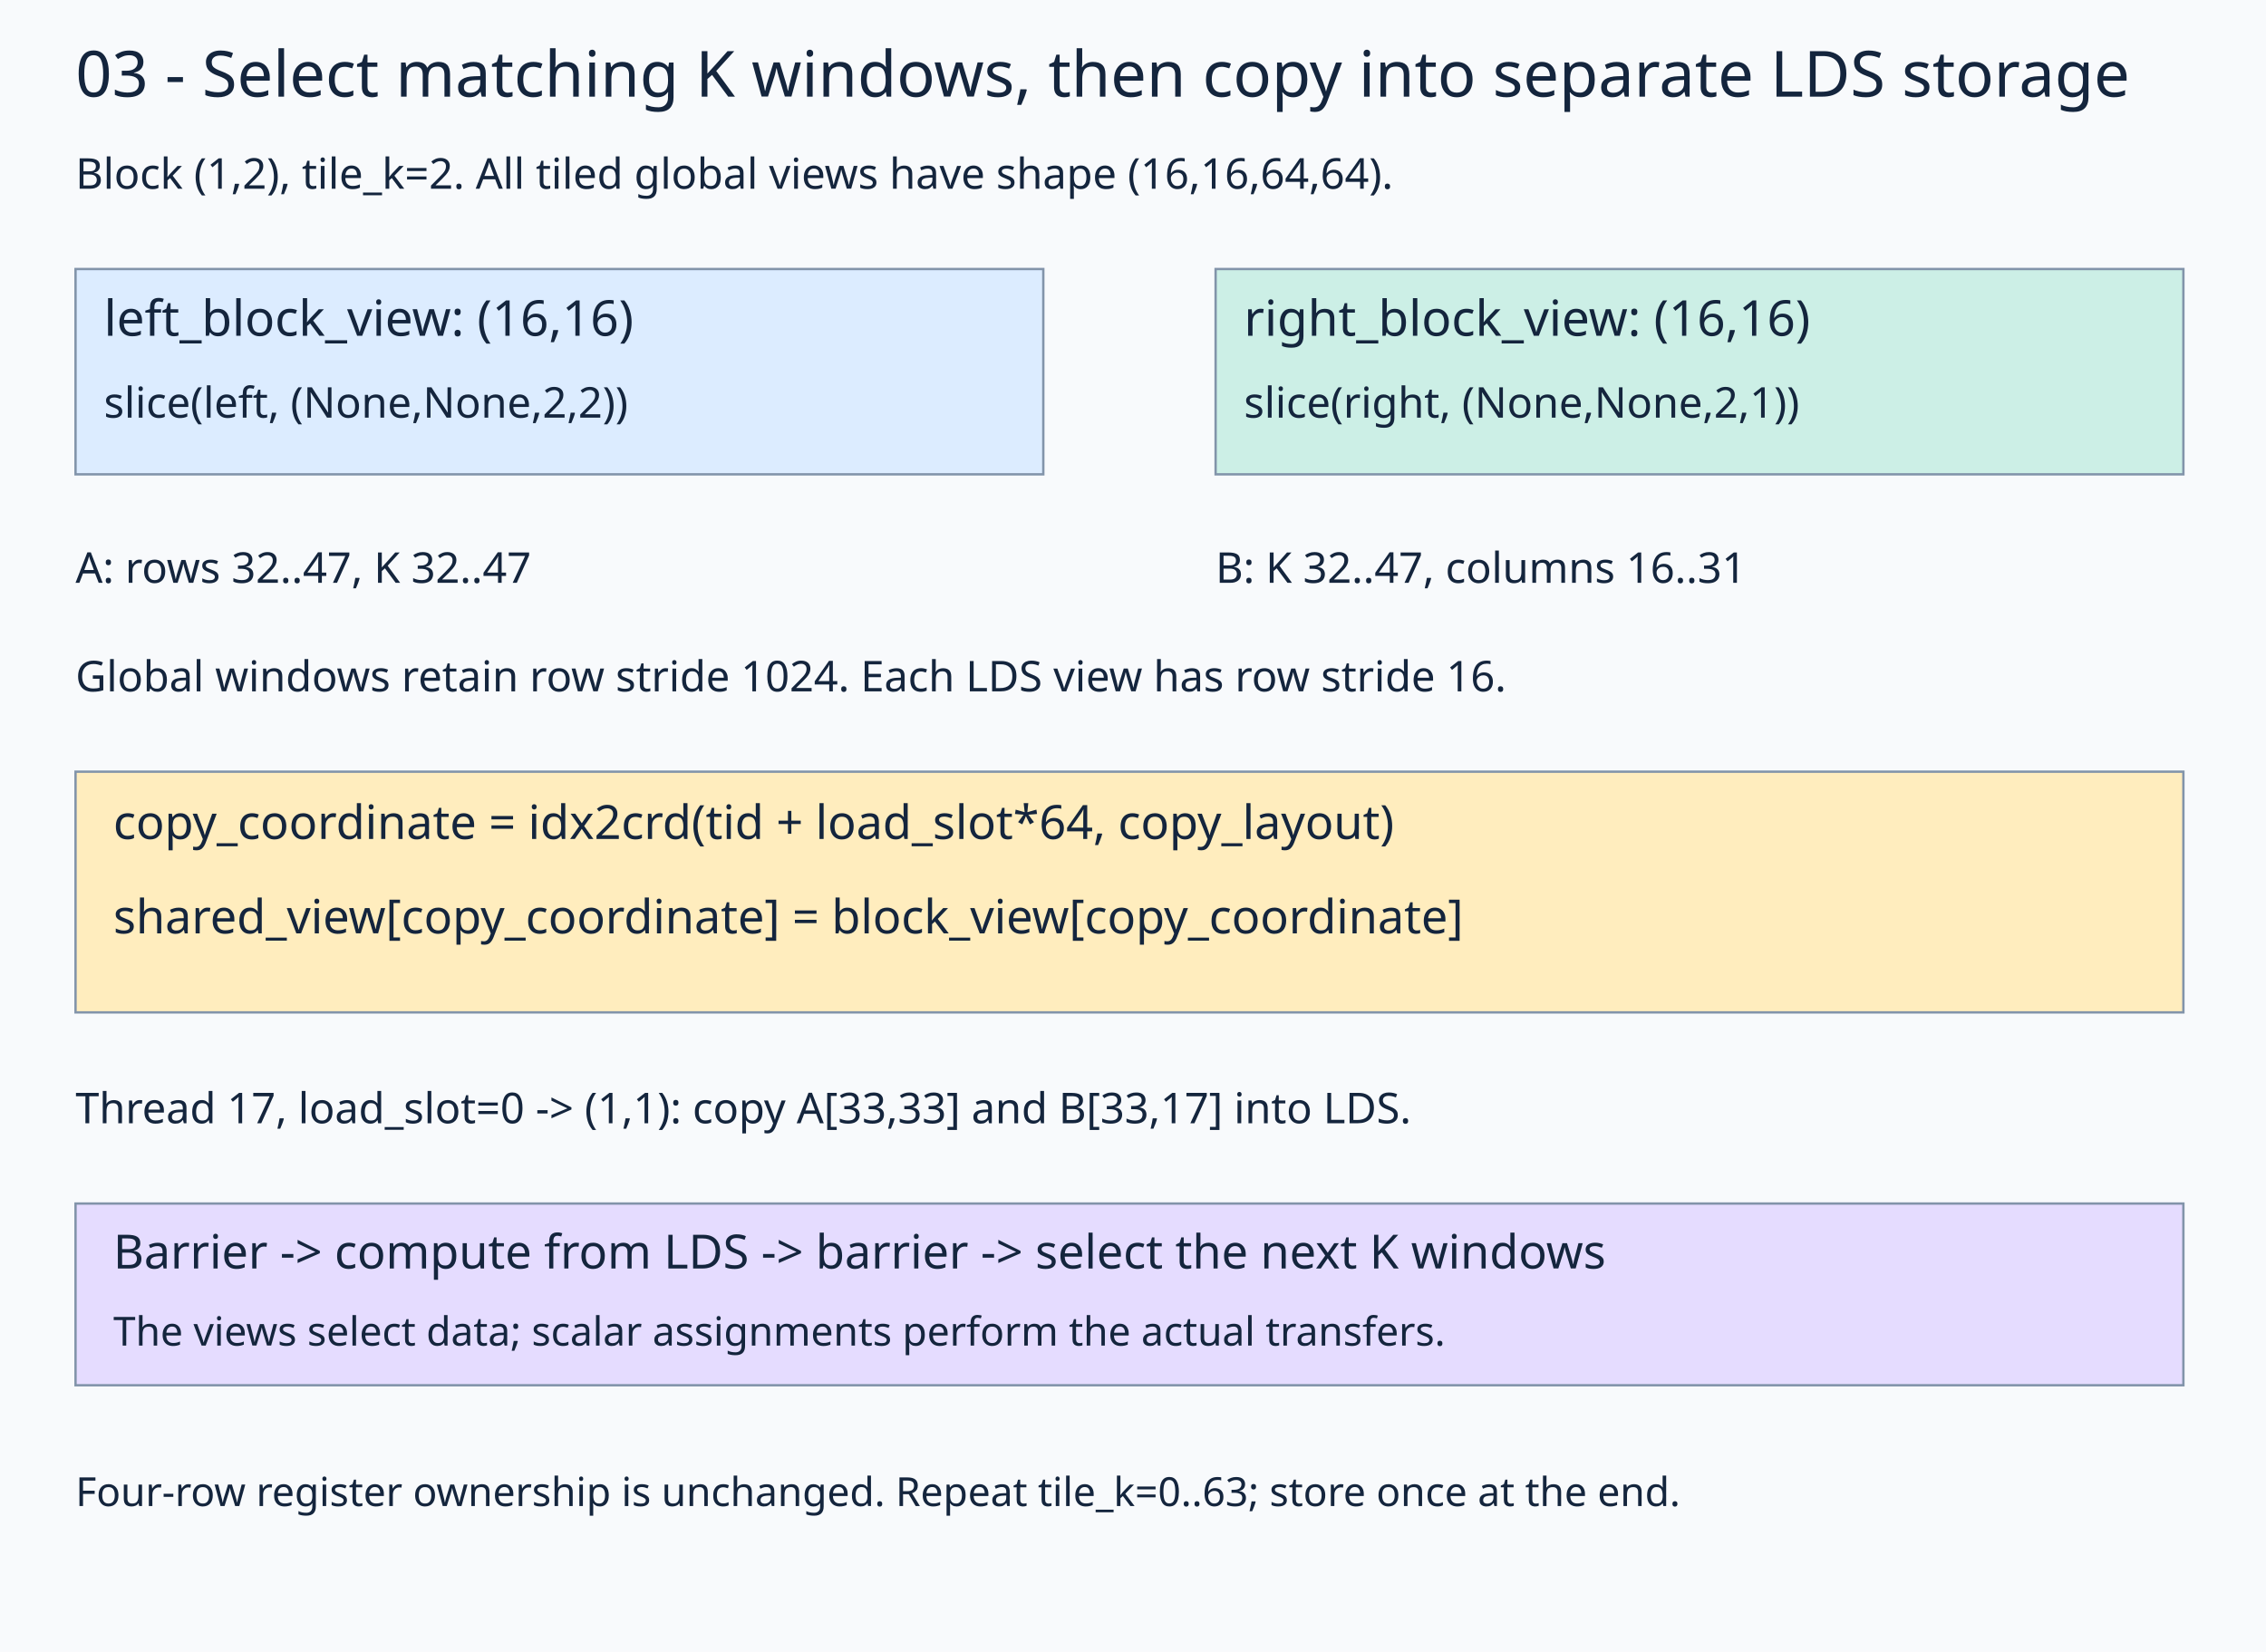
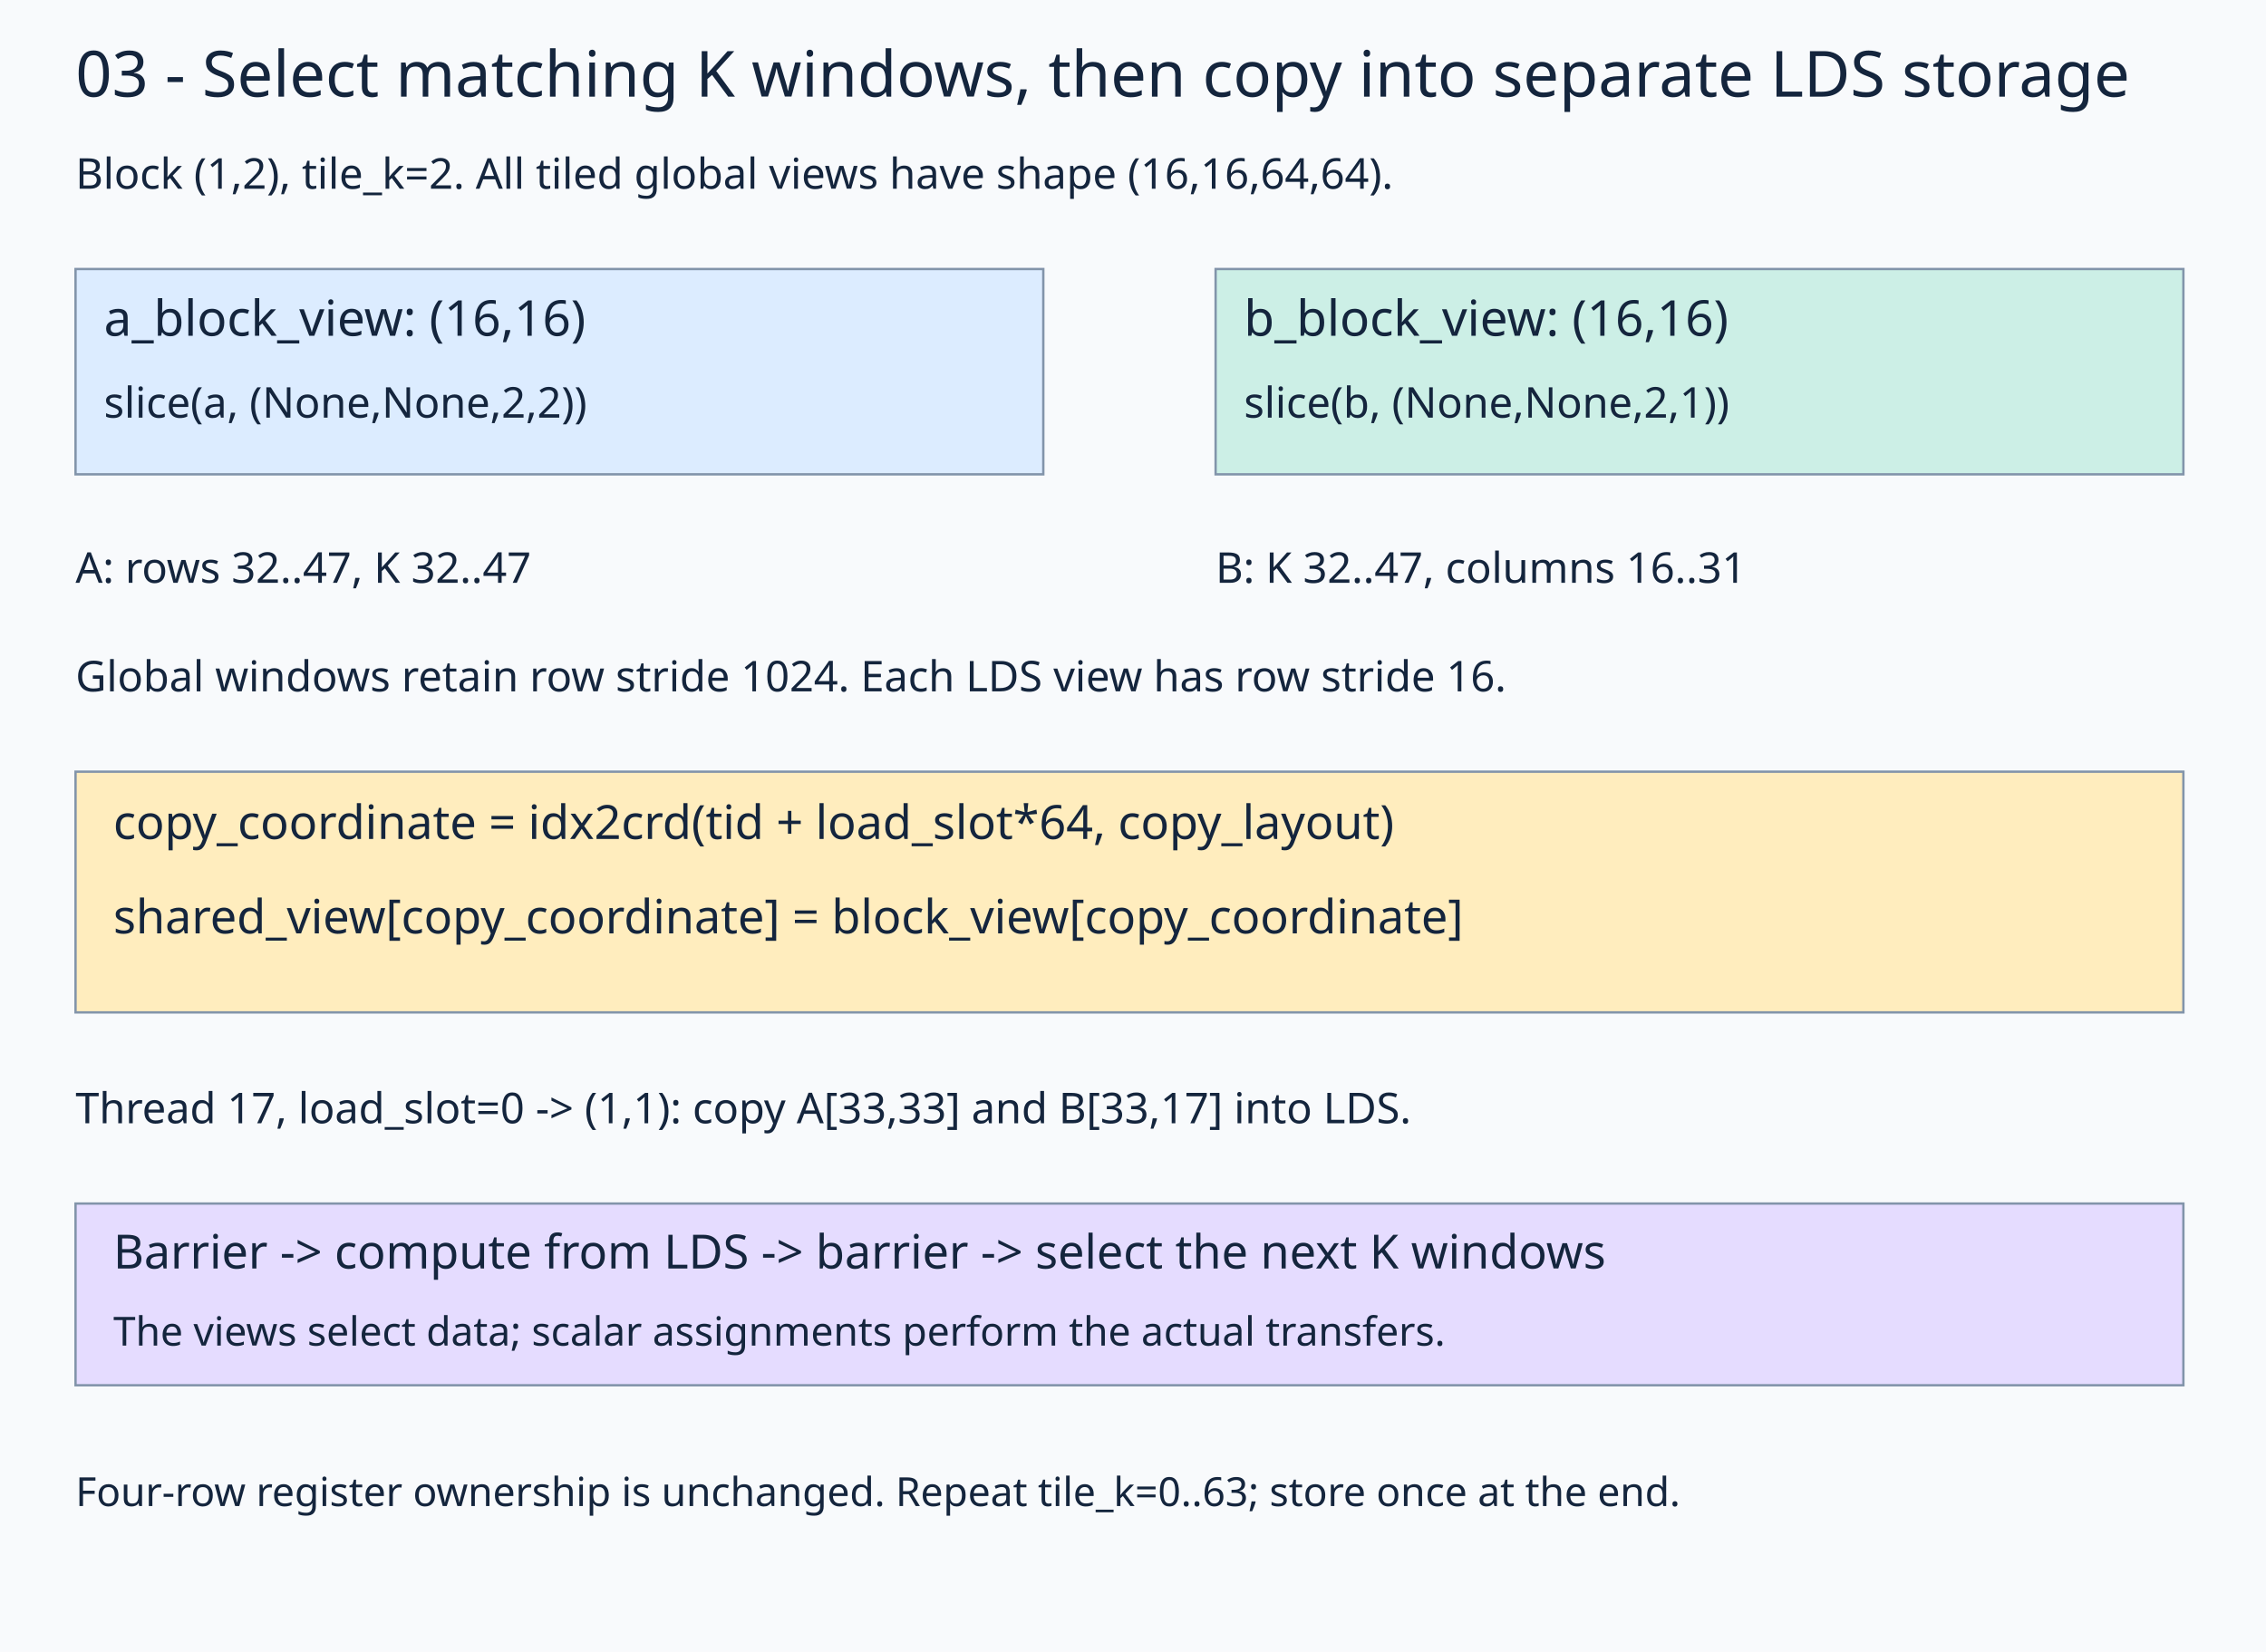
<svg xmlns="http://www.w3.org/2000/svg" width="960" height="700" viewBox="0 0 960 700" role="img">
  <rect width="100%" height="100%" fill="#f8fafc" />
  <text x="32" y="20" dominant-baseline="text-before-edge" font-family="Noto Sans, sans-serif" font-size="27" fill="#14253d">03 - Select matching K windows, then copy into separate LDS storage</text>
  <text x="32" y="66" dominant-baseline="text-before-edge" font-family="Noto Sans, sans-serif" font-size="18" fill="#14253d">Block (1,2), tile_k=2. All tiled global views have shape (16,16,64,64).</text>
  <rect x="32" y="114" width="410" height="87" fill="#dcecff" stroke="#8294aa" />
-   <text x="44" y="126" dominant-baseline="text-before-edge" font-family="Noto Sans, sans-serif" font-size="21" fill="#14253d">left_block_view: (16,16)</text>
-   <text x="44" y="163" dominant-baseline="text-before-edge" font-family="Noto Sans, sans-serif" font-size="18" fill="#14253d">slice(left, (None,None,2,2))</text>
+   <text x="44" y="126" dominant-baseline="text-before-edge" font-family="Noto Sans, sans-serif" font-size="21" fill="#14253d">a_block_view: (16,16)</text>
+   <text x="44" y="163" dominant-baseline="text-before-edge" font-family="Noto Sans, sans-serif" font-size="18" fill="#14253d">slice(a, (None,None,2,2))</text>
  <rect x="515" y="114" width="410" height="87" fill="#ccefe6" stroke="#8294aa" />
-   <text x="527" y="126" dominant-baseline="text-before-edge" font-family="Noto Sans, sans-serif" font-size="21" fill="#14253d">right_block_view: (16,16)</text>
-   <text x="527" y="163" dominant-baseline="text-before-edge" font-family="Noto Sans, sans-serif" font-size="18" fill="#14253d">slice(right, (None,None,2,1))</text>
+   <text x="527" y="126" dominant-baseline="text-before-edge" font-family="Noto Sans, sans-serif" font-size="21" fill="#14253d">b_block_view: (16,16)</text>
+   <text x="527" y="163" dominant-baseline="text-before-edge" font-family="Noto Sans, sans-serif" font-size="18" fill="#14253d">slice(b, (None,None,2,1))</text>
  <text x="32" y="233" dominant-baseline="text-before-edge" font-family="Noto Sans, sans-serif" font-size="18" fill="#14253d">A: rows 32..47, K 32..47</text>
  <text x="515" y="233" dominant-baseline="text-before-edge" font-family="Noto Sans, sans-serif" font-size="18" fill="#14253d">B: K 32..47, columns 16..31</text>
  <text x="32" y="279" dominant-baseline="text-before-edge" font-family="Noto Sans, sans-serif" font-size="18" fill="#14253d">Global windows retain row stride 1024. Each LDS view has row stride 16.</text>
  <rect x="32" y="327" width="893" height="102" fill="#ffedbe" stroke="#8294aa" />
  <text x="48" y="340" dominant-baseline="text-before-edge" font-family="Noto Sans, sans-serif" font-size="20" fill="#14253d">copy_coordinate = idx2crd(tid + load_slot*64, copy_layout)</text>
  <text x="48" y="380" dominant-baseline="text-before-edge" font-family="Noto Sans, sans-serif" font-size="20" fill="#14253d">shared_view[copy_coordinate] = block_view[copy_coordinate]</text>
  <text x="32" y="462" dominant-baseline="text-before-edge" font-family="Noto Sans, sans-serif" font-size="18" fill="#14253d">Thread 17, load_slot=0 -&gt; (1,1): copy A[33,33] and B[33,17] into LDS.</text>
  <rect x="32" y="510" width="893" height="77" fill="#e5dcff" stroke="#8294aa" />
  <text x="48" y="522" dominant-baseline="text-before-edge" font-family="Noto Sans, sans-serif" font-size="20" fill="#14253d">Barrier -&gt; compute from LDS -&gt; barrier -&gt; select the next K windows</text>
  <text x="48" y="557" dominant-baseline="text-before-edge" font-family="Noto Sans, sans-serif" font-size="17" fill="#14253d">The views select data; scalar assignments perform the actual transfers.</text>
  <text x="32" y="625" dominant-baseline="text-before-edge" font-family="Noto Sans, sans-serif" font-size="17" fill="#14253d">Four-row register ownership is unchanged. Repeat tile_k=0..63; store once at the end.</text>
</svg>
